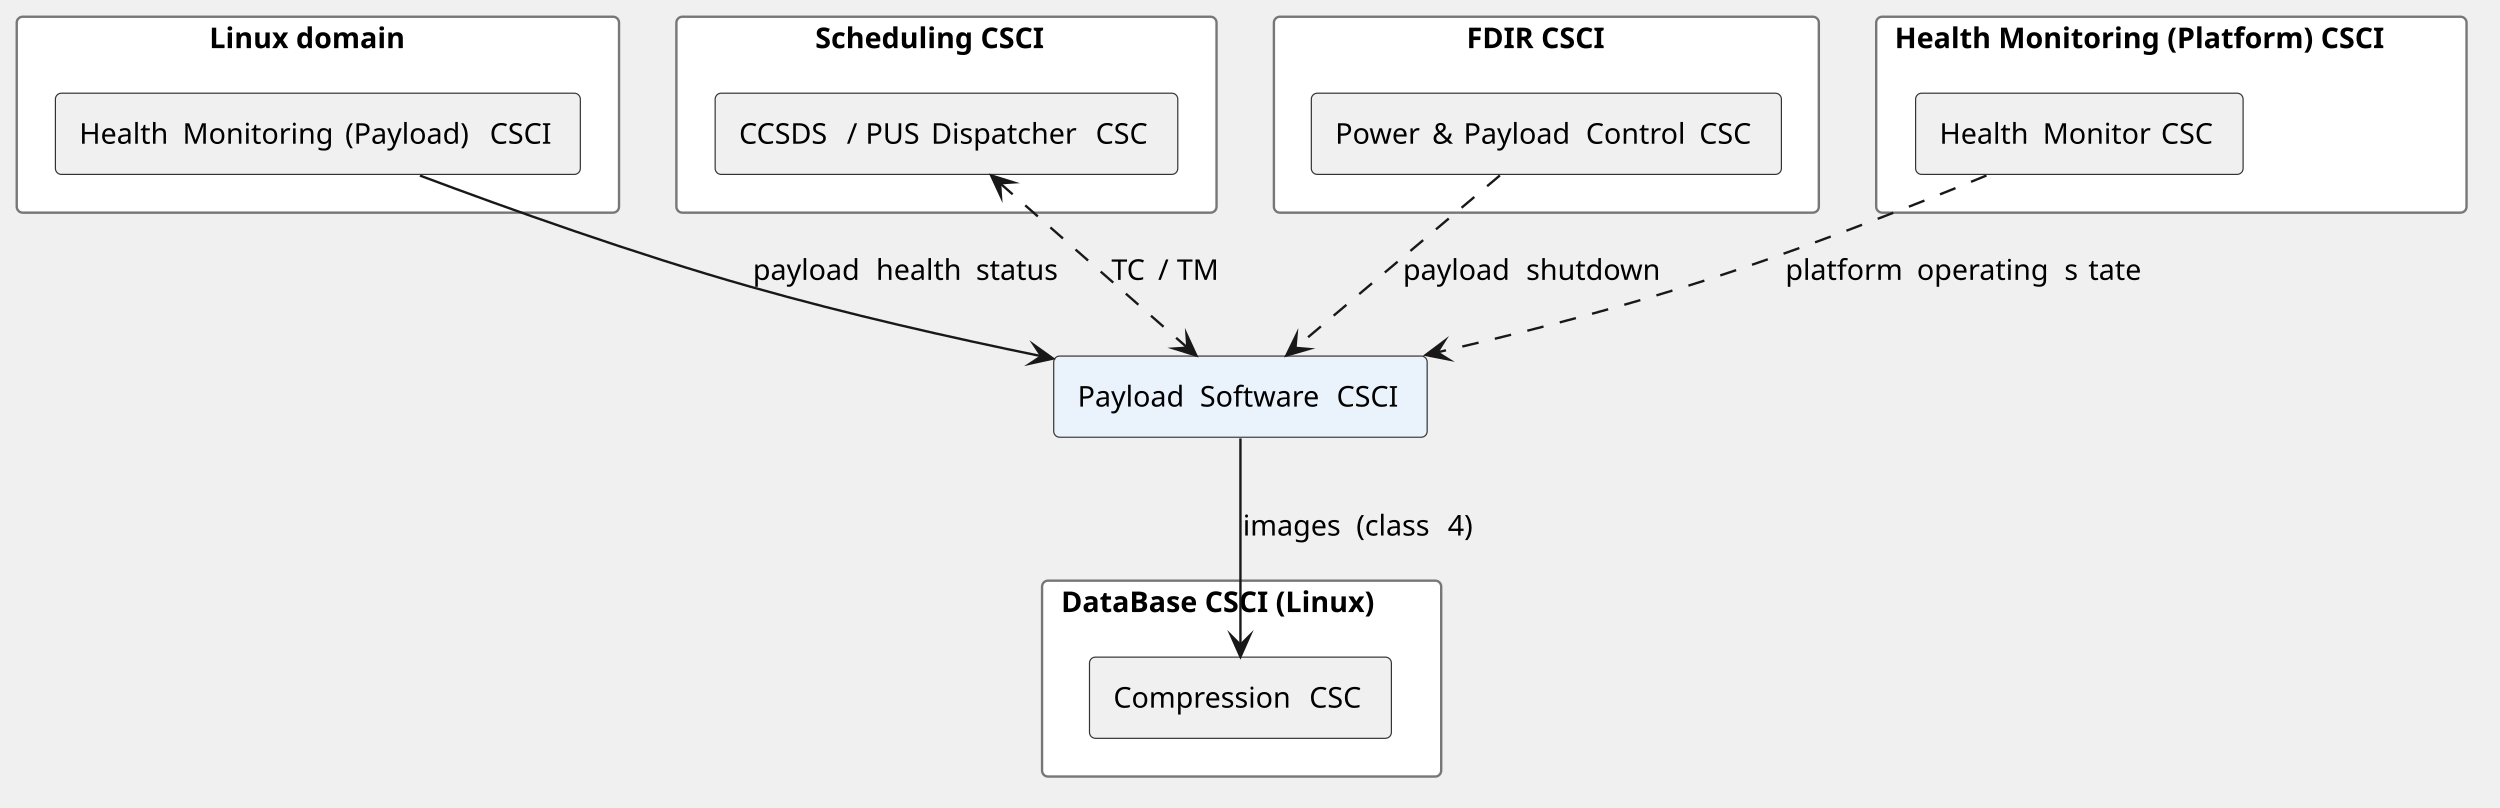
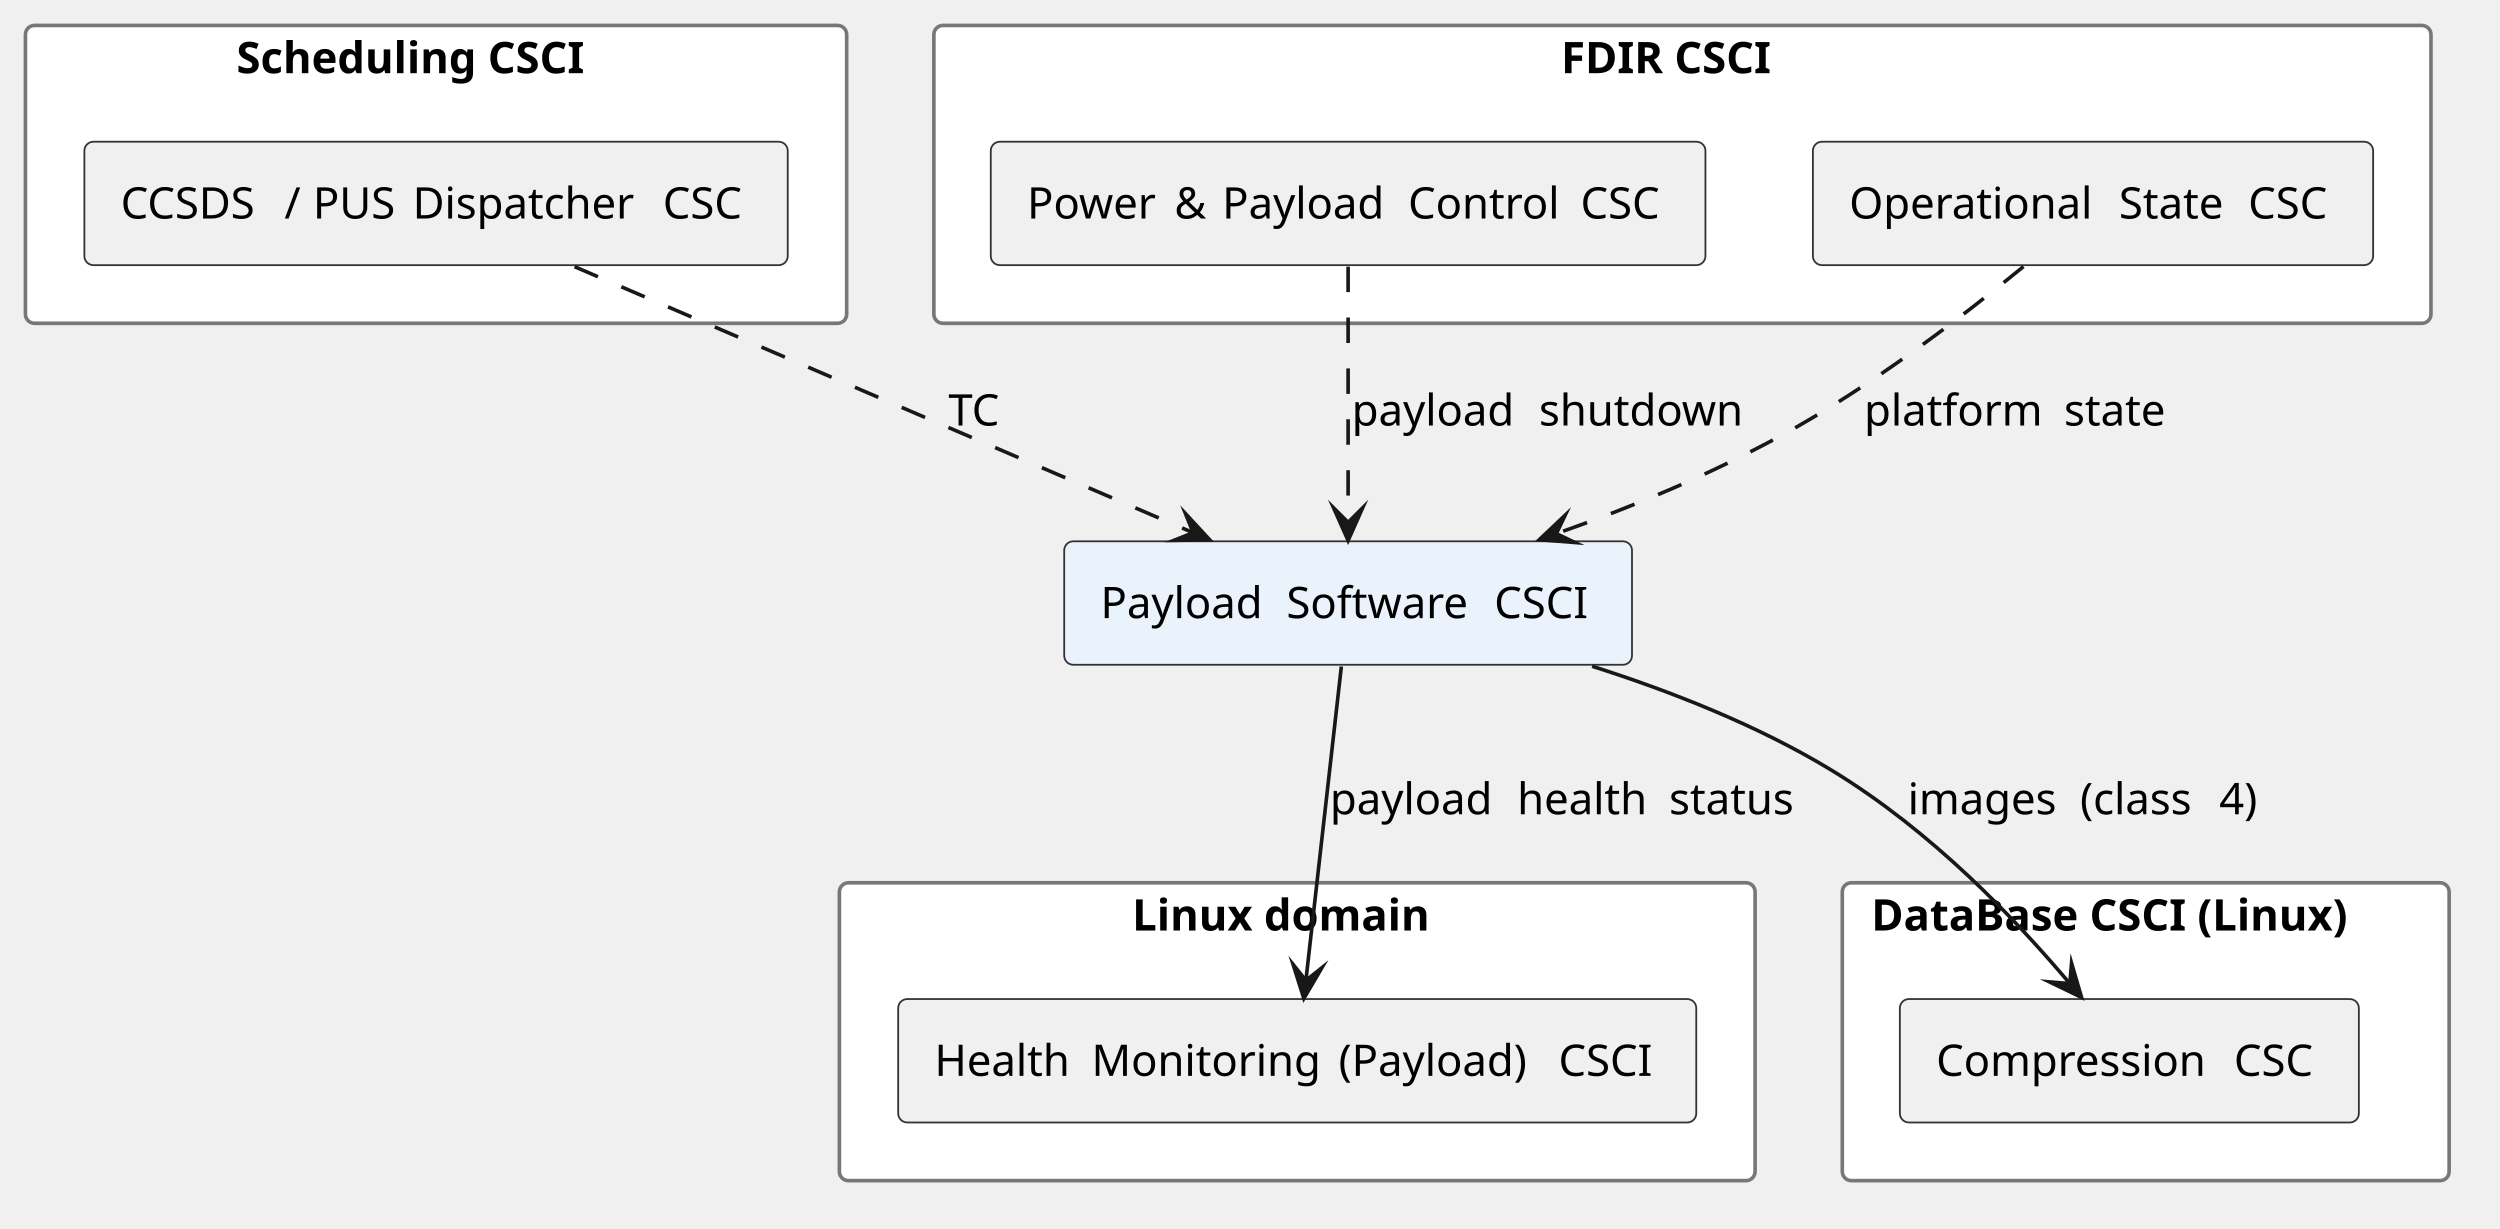
- <svg xmlns="http://www.w3.org/2000/svg" version="1.1" data-diagram-type="DESCRIPTION" style="width:1046px;height:338px;background:#FFFFFF;" width="1046px" height="338px" viewBox="0 0 1046 338" zoomAndPan="magnify" preserveAspectRatio="none" contentStyleType="text/css">
+ <svg xmlns="http://www.w3.org/2000/svg" version="1.1" data-diagram-type="DESCRIPTION" style="width:688px;height:338px;background:#FFFFFF;" width="688px" height="338px" viewBox="0 0 688 338" zoomAndPan="magnify" preserveAspectRatio="none" contentStyleType="text/css">
  <defs />
  <g font-family="sans-serif" lengthAdjust="spacing">
-     <g class="cluster" data-qualified-name="LINDOM" id="ent0002" data-source-line="30">
-       <rect x="7" y="7" width="252" height="81.97" fill="#FFF" style="stroke:#777;stroke-width:1;" rx="2.5" ry="2.5" />
-       <text x="87.572" y="20.139" fill="#000" font-size="12" textLength="90.855" font-weight="700">Linux domain</text>
+     <g class="cluster" data-qualified-name="LINDOM" id="ent0002" data-source-line="23">
+       <rect x="231" y="242.94" width="252" height="81.97" fill="#FFF" style="stroke:#777;stroke-width:1;" rx="2.5" ry="2.5" />
+       <text x="311.572" y="256.079" fill="#000" font-size="12" textLength="90.855" font-weight="700">Linux domain</text>
    </g>
-     <g class="cluster" data-qualified-name="DBLX" id="ent0004" data-source-line="33">
-       <rect x="436" y="242.94" width="167" height="81.97" fill="#FFF" style="stroke:#777;stroke-width:1;" rx="2.5" ry="2.5" />
-       <text x="443.976" y="256.079" fill="#000" font-size="12" textLength="151.049" font-weight="700">DataBase CSCI (Linux)</text>
+     <g class="cluster" data-qualified-name="DBLX" id="ent0004" data-source-line="26">
+       <rect x="507" y="242.94" width="167" height="81.97" fill="#FFF" style="stroke:#777;stroke-width:1;" rx="2.5" ry="2.5" />
+       <text x="514.976" y="256.079" fill="#000" font-size="12" textLength="151.049" font-weight="700">DataBase CSCI (Linux)</text>
    </g>
-     <g class="cluster" data-qualified-name="SCHED" id="ent0006" data-source-line="36">
-       <rect x="283" y="7" width="226" height="81.97" fill="#FFF" style="stroke:#777;stroke-width:1;" rx="2.5" ry="2.5" />
-       <text x="341.086" y="20.139" fill="#000" font-size="12" textLength="109.828" font-weight="700">Scheduling CSCI</text>
+     <g class="cluster" data-qualified-name="SCHED" id="ent0006" data-source-line="29">
+       <rect x="7" y="7" width="226" height="81.97" fill="#FFF" style="stroke:#777;stroke-width:1;" rx="2.5" ry="2.5" />
+       <text x="65.086" y="20.139" fill="#000" font-size="12" textLength="109.828" font-weight="700">Scheduling CSCI</text>
    </g>
-     <g class="cluster" data-qualified-name="FDIR" id="ent0008" data-source-line="39">
-       <rect x="533" y="7" width="228" height="81.97" fill="#FFF" style="stroke:#777;stroke-width:1;" rx="2.5" ry="2.5" />
-       <text x="613.619" y="20.139" fill="#000" font-size="12" textLength="66.762" font-weight="700">FDIR CSCI</text>
+     <g class="cluster" data-qualified-name="FDIR" id="ent0008" data-source-line="32">
+       <rect x="257" y="7" width="412" height="81.97" fill="#FFF" style="stroke:#777;stroke-width:1;" rx="2.5" ry="2.5" />
+       <text x="429.619" y="20.139" fill="#000" font-size="12" textLength="66.762" font-weight="700">FDIR CSCI</text>
    </g>
-     <g class="cluster" data-qualified-name="HM" id="ent0010" data-source-line="42">
-       <rect x="785" y="7" width="247" height="81.97" fill="#FFF" style="stroke:#777;stroke-width:1;" rx="2.5" ry="2.5" />
-       <text x="792.745" y="20.139" fill="#000" font-size="12" textLength="231.51" font-weight="700">Health Monitoring (Platform) CSCI</text>
+     <g class="entity" data-qualified-name="LINDOM.PHM" id="ent0003" data-source-line="24">
+       <rect x="247.18" y="274.94" width="219.635" height="33.969" fill="#F0F0F0" style="stroke:#333;stroke-width:0.5;" rx="2.5" ry="2.5" />
+       <text x="257.18" y="296.079" fill="#000" font-size="12" textLength="39.404">Health</text>
+       <text x="296.584" y="296.079" fill="#000" font-size="12"> </text>
+       <text x="300.399" y="296.079" fill="#000" font-size="12" textLength="64.172">Monitoring</text>
+       <text x="364.571" y="296.079" fill="#000" font-size="12"> </text>
+       <text x="368.385" y="296.079" fill="#000" font-size="12" textLength="56.701">(Payload)</text>
+       <text x="425.086" y="296.079" fill="#000" font-size="12"> </text>
+       <text x="428.901" y="296.079" fill="#000" font-size="12" textLength="27.914">CSCI</text>
    </g>
-     <g class="entity" data-qualified-name="LINDOM.PHM" id="ent0003" data-source-line="31">
-       <rect x="23.18" y="39" width="219.635" height="33.969" fill="#F0F0F0" style="stroke:#333;stroke-width:0.5;" rx="2.5" ry="2.5" />
-       <text x="33.18" y="60.139" fill="#000" font-size="12" textLength="39.404">Health</text>
-       <text x="72.584" y="60.139" fill="#000" font-size="12"> </text>
-       <text x="76.399" y="60.139" fill="#000" font-size="12" textLength="64.172">Monitoring</text>
-       <text x="140.571" y="60.139" fill="#000" font-size="12"> </text>
-       <text x="144.385" y="60.139" fill="#000" font-size="12" textLength="56.701">(Payload)</text>
-       <text x="201.086" y="60.139" fill="#000" font-size="12"> </text>
-       <text x="204.901" y="60.139" fill="#000" font-size="12" textLength="27.914">CSCI</text>
+     <g class="entity" data-qualified-name="DBLX.COMP" id="ent0005" data-source-line="27">
+       <rect x="522.84" y="274.94" width="126.318" height="33.969" fill="#F0F0F0" style="stroke:#333;stroke-width:0.5;" rx="2.5" ry="2.5" />
+       <text x="532.84" y="296.079" fill="#000" font-size="12" textLength="78.129">Compression</text>
+       <text x="610.969" y="296.079" fill="#000" font-size="12"> </text>
+       <text x="614.783" y="296.079" fill="#000" font-size="12" textLength="24.375">CSC</text>
    </g>
-     <g class="entity" data-qualified-name="DBLX.COMP" id="ent0005" data-source-line="34">
-       <rect x="455.84" y="274.94" width="126.318" height="33.969" fill="#F0F0F0" style="stroke:#333;stroke-width:0.5;" rx="2.5" ry="2.5" />
-       <text x="465.84" y="296.079" fill="#000" font-size="12" textLength="78.129">Compression</text>
-       <text x="543.969" y="296.079" fill="#000" font-size="12"> </text>
-       <text x="547.783" y="296.079" fill="#000" font-size="12" textLength="24.375">CSC</text>
+     <g class="entity" data-qualified-name="SCHED.CCSDS" id="ent0007" data-source-line="30">
+       <rect x="23.22" y="39" width="193.566" height="33.969" fill="#F0F0F0" style="stroke:#333;stroke-width:0.5;" rx="2.5" ry="2.5" />
+       <text x="33.22" y="60.139" fill="#000" font-size="12" textLength="41.232">CCSDS</text>
+       <text x="74.452" y="60.139" fill="#000" font-size="12"> </text>
+       <text x="78.267" y="60.139" fill="#000" font-size="12">/</text>
+       <text x="82.31" y="60.139" fill="#000" font-size="12"> </text>
+       <text x="86.124" y="60.139" fill="#000" font-size="12" textLength="23.637">PUS</text>
+       <text x="109.761" y="60.139" fill="#000" font-size="12"> </text>
+       <text x="113.575" y="60.139" fill="#000" font-size="12" textLength="65.021">Dispatcher</text>
+       <text x="178.597" y="60.139" fill="#000" font-size="12"> </text>
+       <text x="182.411" y="60.139" fill="#000" font-size="12" textLength="24.375">CSC</text>
    </g>
-     <g class="entity" data-qualified-name="SCHED.CCSDS" id="ent0007" data-source-line="37">
-       <rect x="299.22" y="39" width="193.566" height="33.969" fill="#F0F0F0" style="stroke:#333;stroke-width:0.5;" rx="2.5" ry="2.5" />
-       <text x="309.22" y="60.139" fill="#000" font-size="12" textLength="41.232">CCSDS</text>
-       <text x="350.452" y="60.139" fill="#000" font-size="12"> </text>
-       <text x="354.267" y="60.139" fill="#000" font-size="12">/</text>
-       <text x="358.31" y="60.139" fill="#000" font-size="12"> </text>
-       <text x="362.124" y="60.139" fill="#000" font-size="12" textLength="23.637">PUS</text>
-       <text x="385.761" y="60.139" fill="#000" font-size="12"> </text>
-       <text x="389.575" y="60.139" fill="#000" font-size="12" textLength="65.021">Dispatcher</text>
-       <text x="454.597" y="60.139" fill="#000" font-size="12"> </text>
-       <text x="458.411" y="60.139" fill="#000" font-size="12" textLength="24.375">CSC</text>
+     <g class="entity" data-qualified-name="FDIR.PPC" id="ent0009" data-source-line="33">
+       <rect x="272.66" y="39" width="196.678" height="33.969" fill="#F0F0F0" style="stroke:#333;stroke-width:0.5;" rx="2.5" ry="2.5" />
+       <text x="282.66" y="60.139" fill="#000" font-size="12" textLength="36.709">Power</text>
+       <text x="319.369" y="60.139" fill="#000" font-size="12"> </text>
+       <text x="323.183" y="60.139" fill="#000" font-size="12">&amp;</text>
+       <text x="332.541" y="60.139" fill="#000" font-size="12"> </text>
+       <text x="336.355" y="60.139" fill="#000" font-size="12" textLength="47.338">Payload</text>
+       <text x="383.693" y="60.139" fill="#000" font-size="12"> </text>
+       <text x="387.508" y="60.139" fill="#000" font-size="12" textLength="43.641">Control</text>
+       <text x="431.148" y="60.139" fill="#000" font-size="12"> </text>
+       <text x="434.963" y="60.139" fill="#000" font-size="12" textLength="24.375">CSC</text>
    </g>
-     <g class="entity" data-qualified-name="FDIR.PPC" id="ent0009" data-source-line="40">
-       <rect x="548.66" y="39" width="196.678" height="33.969" fill="#F0F0F0" style="stroke:#333;stroke-width:0.5;" rx="2.5" ry="2.5" />
-       <text x="558.66" y="60.139" fill="#000" font-size="12" textLength="36.709">Power</text>
-       <text x="595.369" y="60.139" fill="#000" font-size="12"> </text>
-       <text x="599.183" y="60.139" fill="#000" font-size="12">&amp;</text>
-       <text x="608.541" y="60.139" fill="#000" font-size="12"> </text>
-       <text x="612.355" y="60.139" fill="#000" font-size="12" textLength="47.338">Payload</text>
-       <text x="659.693" y="60.139" fill="#000" font-size="12"> </text>
-       <text x="663.508" y="60.139" fill="#000" font-size="12" textLength="43.641">Control</text>
-       <text x="707.148" y="60.139" fill="#000" font-size="12"> </text>
-       <text x="710.963" y="60.139" fill="#000" font-size="12" textLength="24.375">CSC</text>
+     <g class="entity" data-qualified-name="FDIR.STATES" id="ent0010" data-source-line="34">
+       <rect x="498.91" y="39" width="154.174" height="33.969" fill="#F0F0F0" style="stroke:#333;stroke-width:0.5;" rx="2.5" ry="2.5" />
+       <text x="508.91" y="60.139" fill="#000" font-size="12" textLength="70.406">Operational</text>
+       <text x="579.316" y="60.139" fill="#000" font-size="12"> </text>
+       <text x="583.131" y="60.139" fill="#000" font-size="12" textLength="31.764">State</text>
+       <text x="614.894" y="60.139" fill="#000" font-size="12"> </text>
+       <text x="618.709" y="60.139" fill="#000" font-size="12" textLength="24.375">CSC</text>
    </g>
-     <g class="entity" data-qualified-name="HM.HMON" id="ent0011" data-source-line="43">
-       <rect x="801.49" y="39" width="137.023" height="33.969" fill="#F0F0F0" style="stroke:#333;stroke-width:0.5;" rx="2.5" ry="2.5" />
-       <text x="811.49" y="60.139" fill="#000" font-size="12" textLength="39.404">Health</text>
-       <text x="850.894" y="60.139" fill="#000" font-size="12"> </text>
-       <text x="854.709" y="60.139" fill="#000" font-size="12" textLength="45.615">Monitor</text>
-       <text x="900.324" y="60.139" fill="#000" font-size="12"> </text>
-       <text x="904.138" y="60.139" fill="#000" font-size="12" textLength="24.375">CSC</text>
+     <g class="entity" data-qualified-name="PAY" id="ent0001" data-source-line="21">
+       <rect x="292.87" y="148.97" width="156.254" height="33.969" fill="#EAF2FB" style="stroke:#333;stroke-width:0.5;" rx="2.5" ry="2.5" />
+       <text x="302.87" y="170.109" fill="#000" font-size="12" textLength="47.338">Payload</text>
+       <text x="350.208" y="170.109" fill="#000" font-size="12"> </text>
+       <text x="354.022" y="170.109" fill="#000" font-size="12" textLength="53.373">Software</text>
+       <text x="407.395" y="170.109" fill="#000" font-size="12"> </text>
+       <text x="411.21" y="170.109" fill="#000" font-size="12" textLength="27.914">CSCI</text>
    </g>
-     <g class="entity" data-qualified-name="PAY" id="ent0001" data-source-line="27">
-       <rect x="440.87" y="148.97" width="156.254" height="33.969" fill="#EAF2FB" style="stroke:#333;stroke-width:0.5;" rx="2.5" ry="2.5" />
-       <text x="450.87" y="170.109" fill="#000" font-size="12" textLength="47.338">Payload</text>
-       <text x="498.208" y="170.109" fill="#000" font-size="12"> </text>
-       <text x="502.022" y="170.109" fill="#000" font-size="12" textLength="53.373">Software</text>
-       <text x="555.395" y="170.109" fill="#000" font-size="12"> </text>
-       <text x="559.21" y="170.109" fill="#000" font-size="12" textLength="27.914">CSCI</text>
+     <g class="link" data-entity-1="ent0001" data-entity-2="ent0003" id="lnk11" data-source-line="37" data-link-type="dependency">
+       <path d="M369.14,183.42 C366.45,207.26 362.051,246.162 359.381,269.822" style="stroke:#181818;stroke-width:1;" fill="none" id="PAY-to-PHM" />
+       <polygon points="358.82,274.79,363.804,266.295,359.381,269.822,355.854,265.398,358.82,274.79" fill="#181818" style="stroke:#181818;stroke-width:1;stroke-linejoin:miter;stroke-miterlimit:10;" />
+       <text x="366" y="224.079" fill="#000" font-size="12" textLength="47.719">payload</text>
+       <text x="413.719" y="224.079" fill="#000" font-size="12"> </text>
+       <text x="417.533" y="224.079" fill="#000" font-size="12" textLength="37.986">health</text>
+       <text x="455.52" y="224.079" fill="#000" font-size="12"> </text>
+       <text x="459.334" y="224.079" fill="#000" font-size="12" textLength="36.873">status</text>
    </g>
-     <g class="link" data-entity-1="ent0003" data-entity-2="ent0001" id="lnk12" data-source-line="47" data-link-type="dependency">
-       <path d="M175.7,73.46 C212.09,87.11 265.97,106.4 314,119.97 C355.38,131.67 397.262,141.134 435.682,149.024" style="stroke:#181818;stroke-width:1;" fill="none" id="PHM-to-PAY" />
-       <polygon points="440.58,150.03,432.569,144.301,435.682,149.024,430.959,152.138,440.58,150.03" fill="#181818" style="stroke:#181818;stroke-width:1;stroke-linejoin:miter;stroke-miterlimit:10;" />
-       <text x="315" y="117.109" fill="#000" font-size="12" textLength="47.719">payload</text>
-       <text x="362.719" y="117.109" fill="#000" font-size="12"> </text>
-       <text x="366.533" y="117.109" fill="#000" font-size="12" textLength="37.986">health</text>
-       <text x="404.52" y="117.109" fill="#000" font-size="12"> </text>
-       <text x="408.334" y="117.109" fill="#000" font-size="12" textLength="36.873">status</text>
+     <g class="link" data-entity-1="ent0001" data-entity-2="ent0005" id="lnk12" data-source-line="38" data-link-type="dependency">
+       <path d="M438.15,183.35 C460.06,190.32 483.9,199.72 504,211.94 C531.87,228.89 554.651,252.982 569.621,270.682" style="stroke:#181818;stroke-width:1;" fill="none" id="PAY-to-COMP" />
+       <polygon points="572.85,274.5,570.092,265.045,569.621,270.682,563.984,270.211,572.85,274.5" fill="#181818" style="stroke:#181818;stroke-width:1;stroke-linejoin:miter;stroke-miterlimit:10;" />
+       <text x="525" y="224.079" fill="#000" font-size="12" textLength="43.629">images</text>
+       <text x="568.629" y="224.079" fill="#000" font-size="12"> </text>
+       <text x="572.443" y="224.079" fill="#000" font-size="12" textLength="34.471">(class</text>
+       <text x="606.914" y="224.079" fill="#000" font-size="12"> </text>
+       <text x="610.729" y="224.079" fill="#000" font-size="12" textLength="12.316">4)</text>
    </g>
-     <g class="link" data-entity-1="ent0001" data-entity-2="ent0005" id="lnk13" data-source-line="48" data-link-type="dependency">
-       <path d="M519,183.42 C519,207.26 519,246.13 519,269.79" style="stroke:#181818;stroke-width:1;" fill="none" id="PAY-to-COMP" />
-       <polygon points="519,274.79,523,265.79,519,269.79,515,265.79,519,274.79" fill="#181818" style="stroke:#181818;stroke-width:1;stroke-linejoin:miter;stroke-miterlimit:10;" />
-       <text x="520" y="224.079" fill="#000" font-size="12" textLength="43.629">images</text>
-       <text x="563.629" y="224.079" fill="#000" font-size="12"> </text>
-       <text x="567.443" y="224.079" fill="#000" font-size="12" textLength="34.471">(class</text>
-       <text x="601.914" y="224.079" fill="#000" font-size="12"> </text>
-       <text x="605.729" y="224.079" fill="#000" font-size="12" textLength="12.316">4)</text>
+     <g class="link" data-entity-1="ent0007" data-entity-2="ent0001" id="lnk13" data-source-line="39" data-link-type="dependency">
+       <path d="M158.12,73.39 C205.44,93.74 281.047,126.264 328.337,146.604" style="stroke:#181818;stroke-width:1;stroke-dasharray:7,7;" fill="none" id="CCSDS-to-PAY" />
+       <polygon points="332.93,148.58,326.243,141.349,328.337,146.604,323.082,148.698,332.93,148.58" fill="#181818" style="stroke:#181818;stroke-width:1;stroke-linejoin:miter;stroke-miterlimit:10;" />
+       <text x="261" y="117.109" fill="#000" font-size="12" textLength="15.709">TC</text>
    </g>
-     <g class="link" data-entity-1="ent0007" data-entity-2="ent0001" id="lnk14" data-source-line="49" data-link-type="dependency">
-       <path d="M418.438,76.689 C441.688,97.099 473.642,125.142 496.792,145.462" style="stroke:#181818;stroke-width:1;stroke-dasharray:7,7;" fill="none" id="CCSDS-PAY" />
-       <polygon points="414.68,73.39,418.805,82.334,418.438,76.689,424.082,76.321,414.68,73.39" fill="#181818" style="stroke:#181818;stroke-width:1;stroke-linejoin:miter;stroke-miterlimit:10;" />
-       <polygon points="500.55,148.76,496.425,139.817,496.792,145.462,491.147,145.829,500.55,148.76" fill="#181818" style="stroke:#181818;stroke-width:1;stroke-linejoin:miter;stroke-miterlimit:10;" />
-       <text x="465" y="117.109" fill="#000" font-size="12" textLength="15.709">TC</text>
-       <text x="480.709" y="117.109" fill="#000" font-size="12"> </text>
-       <text x="484.523" y="117.109" fill="#000" font-size="12">/</text>
-       <text x="488.566" y="117.109" fill="#000" font-size="12"> </text>
-       <text x="492.381" y="117.109" fill="#000" font-size="12" textLength="17.684">TM</text>
+     <g class="link" data-entity-1="ent0009" data-entity-2="ent0001" id="lnk14" data-source-line="40" data-link-type="dependency">
+       <path d="M371,73.39 C371,93.8 371,123.44 371,143.76" style="stroke:#181818;stroke-width:1;stroke-dasharray:7,7;" fill="none" id="PPC-to-PAY" />
+       <polygon points="371,148.76,375,139.76,371,143.76,367,139.76,371,148.76" fill="#181818" style="stroke:#181818;stroke-width:1;stroke-linejoin:miter;stroke-miterlimit:10;" />
+       <text x="372" y="117.109" fill="#000" font-size="12" textLength="47.719">payload</text>
+       <text x="419.719" y="117.109" fill="#000" font-size="12"> </text>
+       <text x="423.533" y="117.109" fill="#000" font-size="12" textLength="58.547">shutdown</text>
    </g>
-     <g class="link" data-entity-1="ent0009" data-entity-2="ent0001" id="lnk15" data-source-line="50" data-link-type="dependency">
-       <path d="M627.56,73.39 C603.36,93.8 566.112,125.216 542.022,145.536" style="stroke:#181818;stroke-width:1;stroke-dasharray:7,7;" fill="none" id="PPC-to-PAY" />
-       <polygon points="538.2,148.76,547.659,146.015,542.022,145.536,542.5,139.9,538.2,148.76" fill="#181818" style="stroke:#181818;stroke-width:1;stroke-linejoin:miter;stroke-miterlimit:10;" />
-       <text x="587" y="117.109" fill="#000" font-size="12" textLength="47.719">payload</text>
-       <text x="634.719" y="117.109" fill="#000" font-size="12"> </text>
-       <text x="638.533" y="117.109" fill="#000" font-size="12" textLength="58.547">shutdown</text>
-     </g>
-     <g class="link" data-entity-1="ent0011" data-entity-2="ent0001" id="lnk16" data-source-line="51" data-link-type="dependency">
-       <path d="M831.15,73.43 C798.02,87.06 748.93,106.34 705,119.97 C669.78,130.9 635.003,139.691 601.393,147.411" style="stroke:#181818;stroke-width:1;stroke-dasharray:7,7;" fill="none" id="HMON-to-PAY" />
-       <polygon points="596.52,148.53,606.187,150.414,601.393,147.411,604.396,142.617,596.52,148.53" fill="#181818" style="stroke:#181818;stroke-width:1;stroke-linejoin:miter;stroke-miterlimit:10;" />
-       <text x="747" y="117.109" fill="#000" font-size="12" textLength="51.199">platform</text>
-       <text x="798.199" y="117.109" fill="#000" font-size="12"> </text>
-       <text x="802.014" y="117.109" fill="#000" font-size="12" textLength="57.891">operating</text>
-       <text x="859.904" y="117.109" fill="#000" font-size="12"> </text>
-       <text x="863.719" y="117.109" fill="#000" font-size="12">s</text>
-       <text x="869.971" y="117.109" fill="#000" font-size="12"> </text>
-       <text x="873.785" y="117.109" fill="#000" font-size="12" textLength="24.146">tate</text>
+     <g class="link" data-entity-1="ent0010" data-entity-2="ent0001" id="lnk15" data-source-line="41" data-link-type="dependency">
+       <path d="M556.86,73.36 C540.07,87.13 514.57,106.65 490,119.97 C469.13,131.29 449.514,139.362 428.314,146.862" style="stroke:#181818;stroke-width:1;stroke-dasharray:7,7;" fill="none" id="STATES-to-PAY" />
+       <polygon points="423.6,148.53,433.419,149.299,428.314,146.862,430.751,141.757,423.6,148.53" fill="#181818" style="stroke:#181818;stroke-width:1;stroke-linejoin:miter;stroke-miterlimit:10;" />
+       <text x="513" y="117.109" fill="#000" font-size="12" textLength="51.199">platform</text>
+       <text x="564.199" y="117.109" fill="#000" font-size="12"> </text>
+       <text x="568.014" y="117.109" fill="#000" font-size="12" textLength="30.398">state</text>
    </g>
  </g>
</svg>
